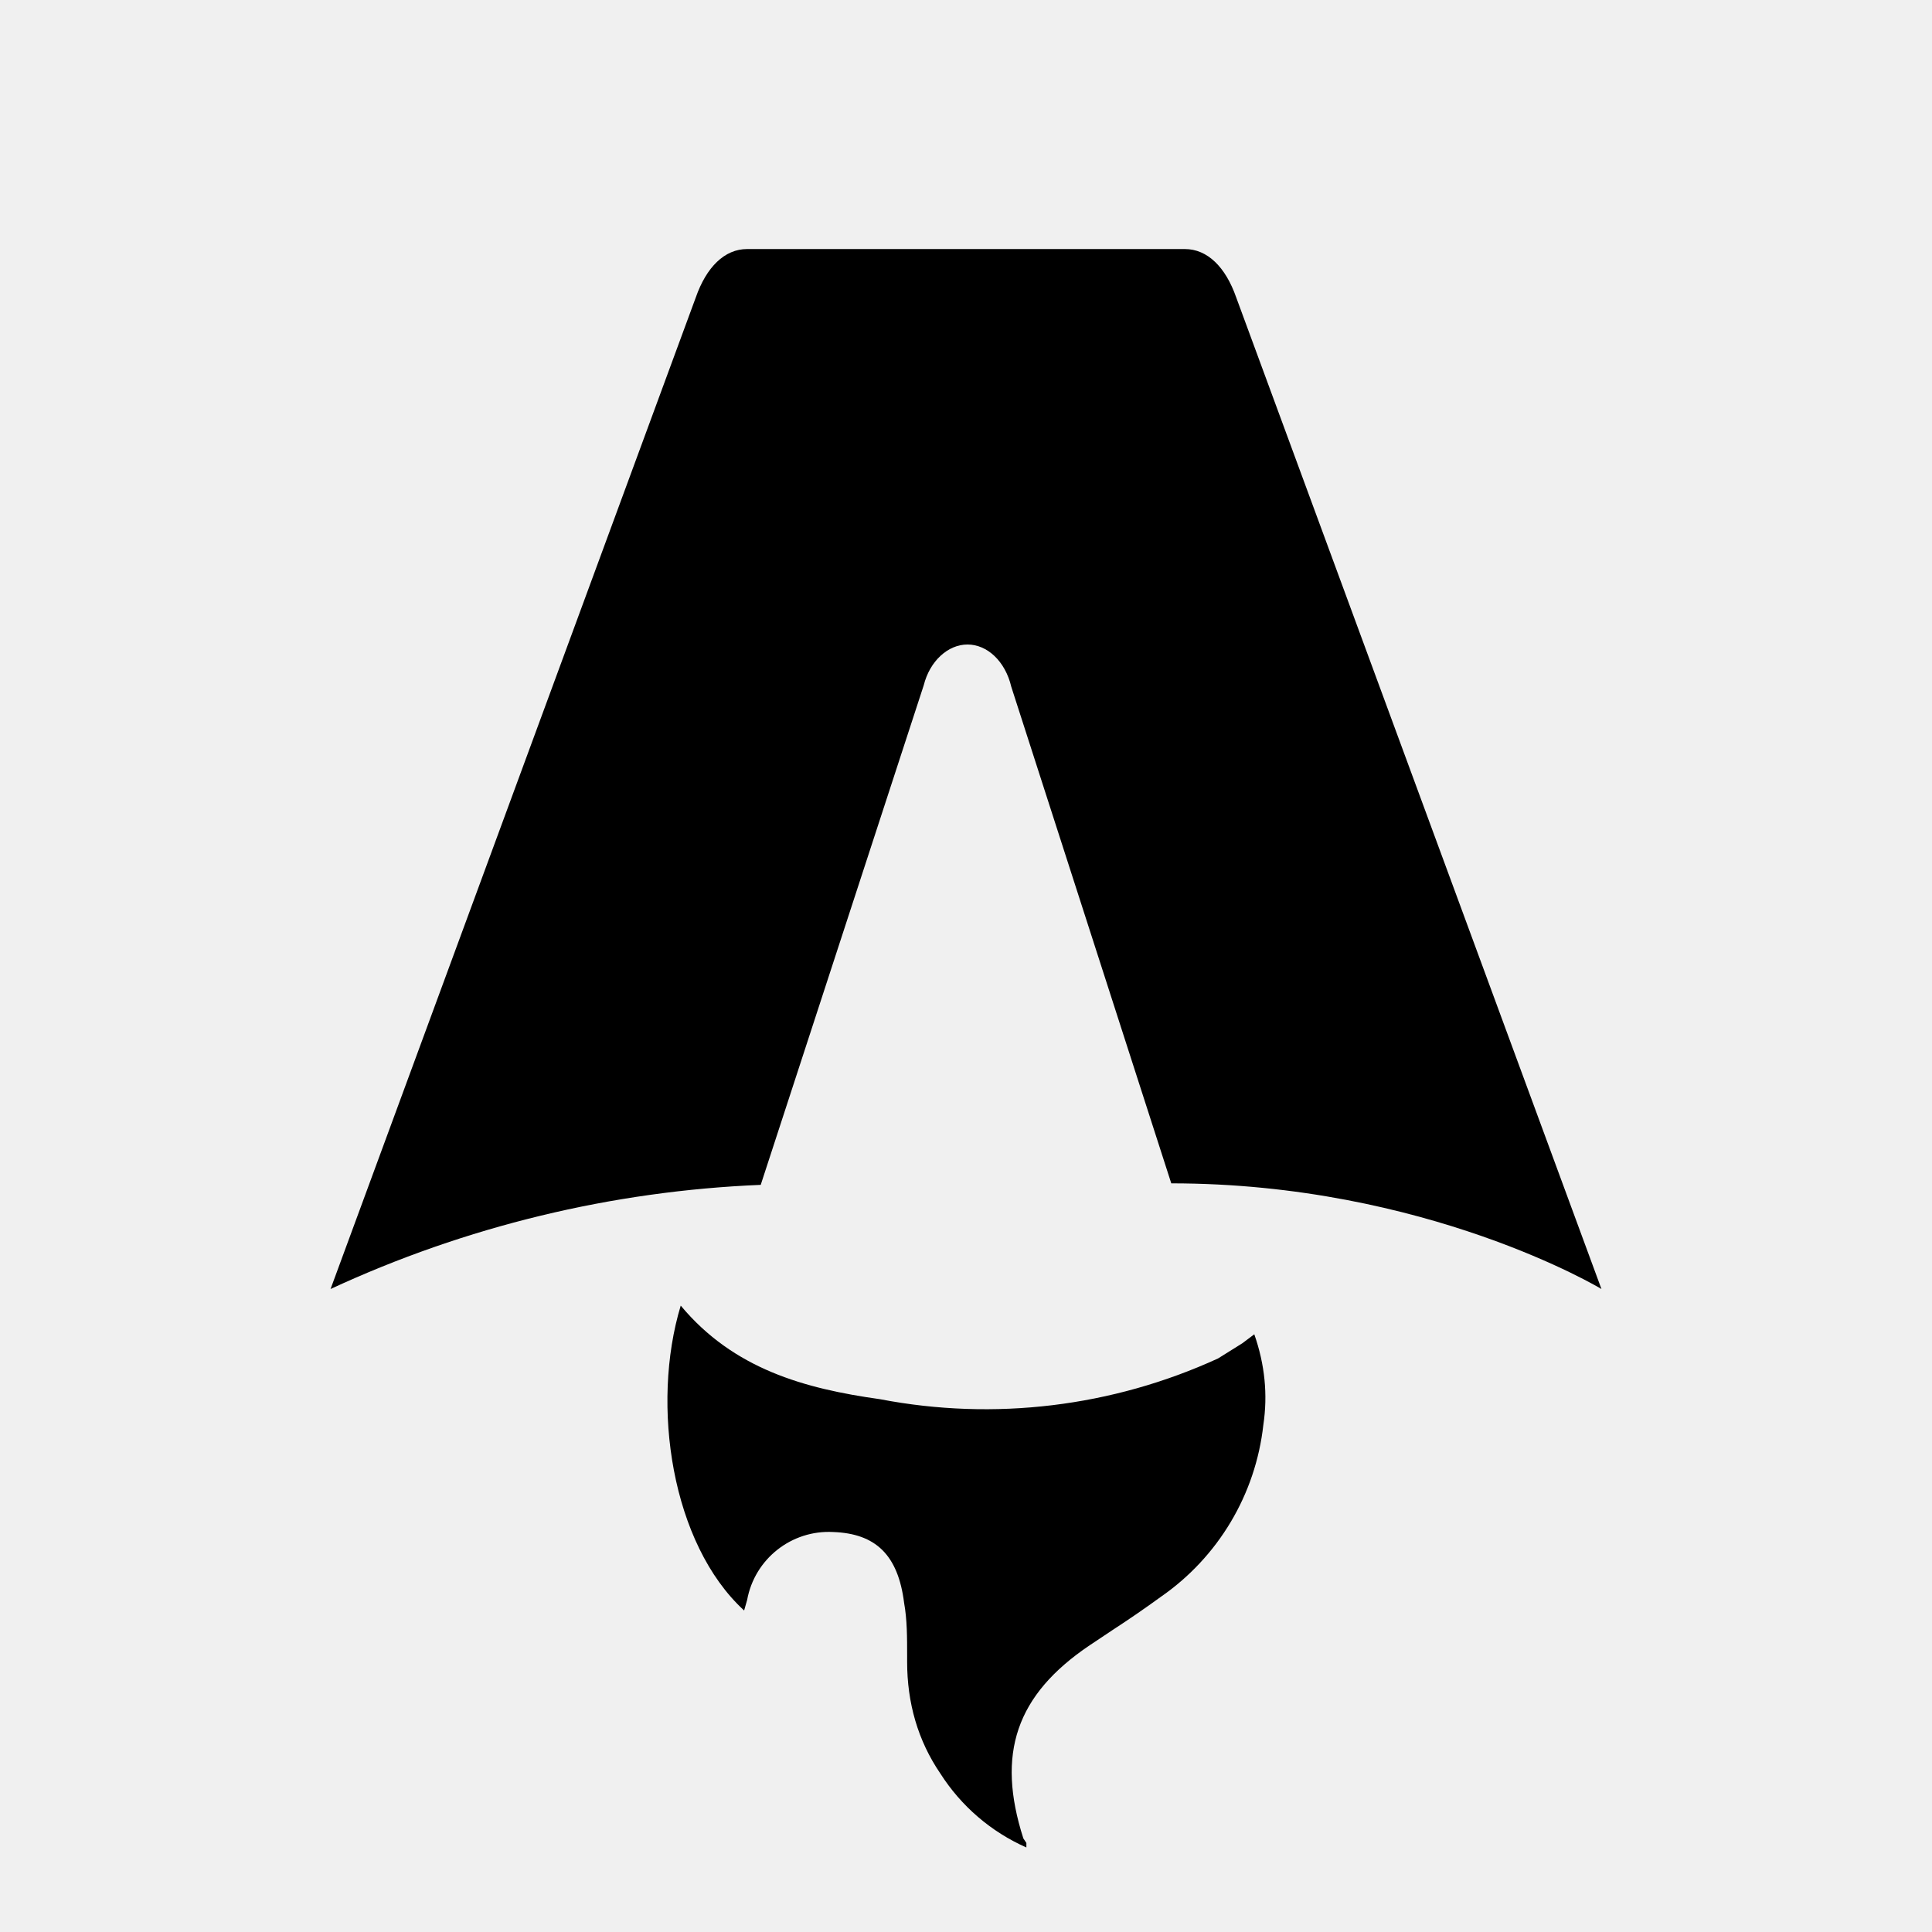
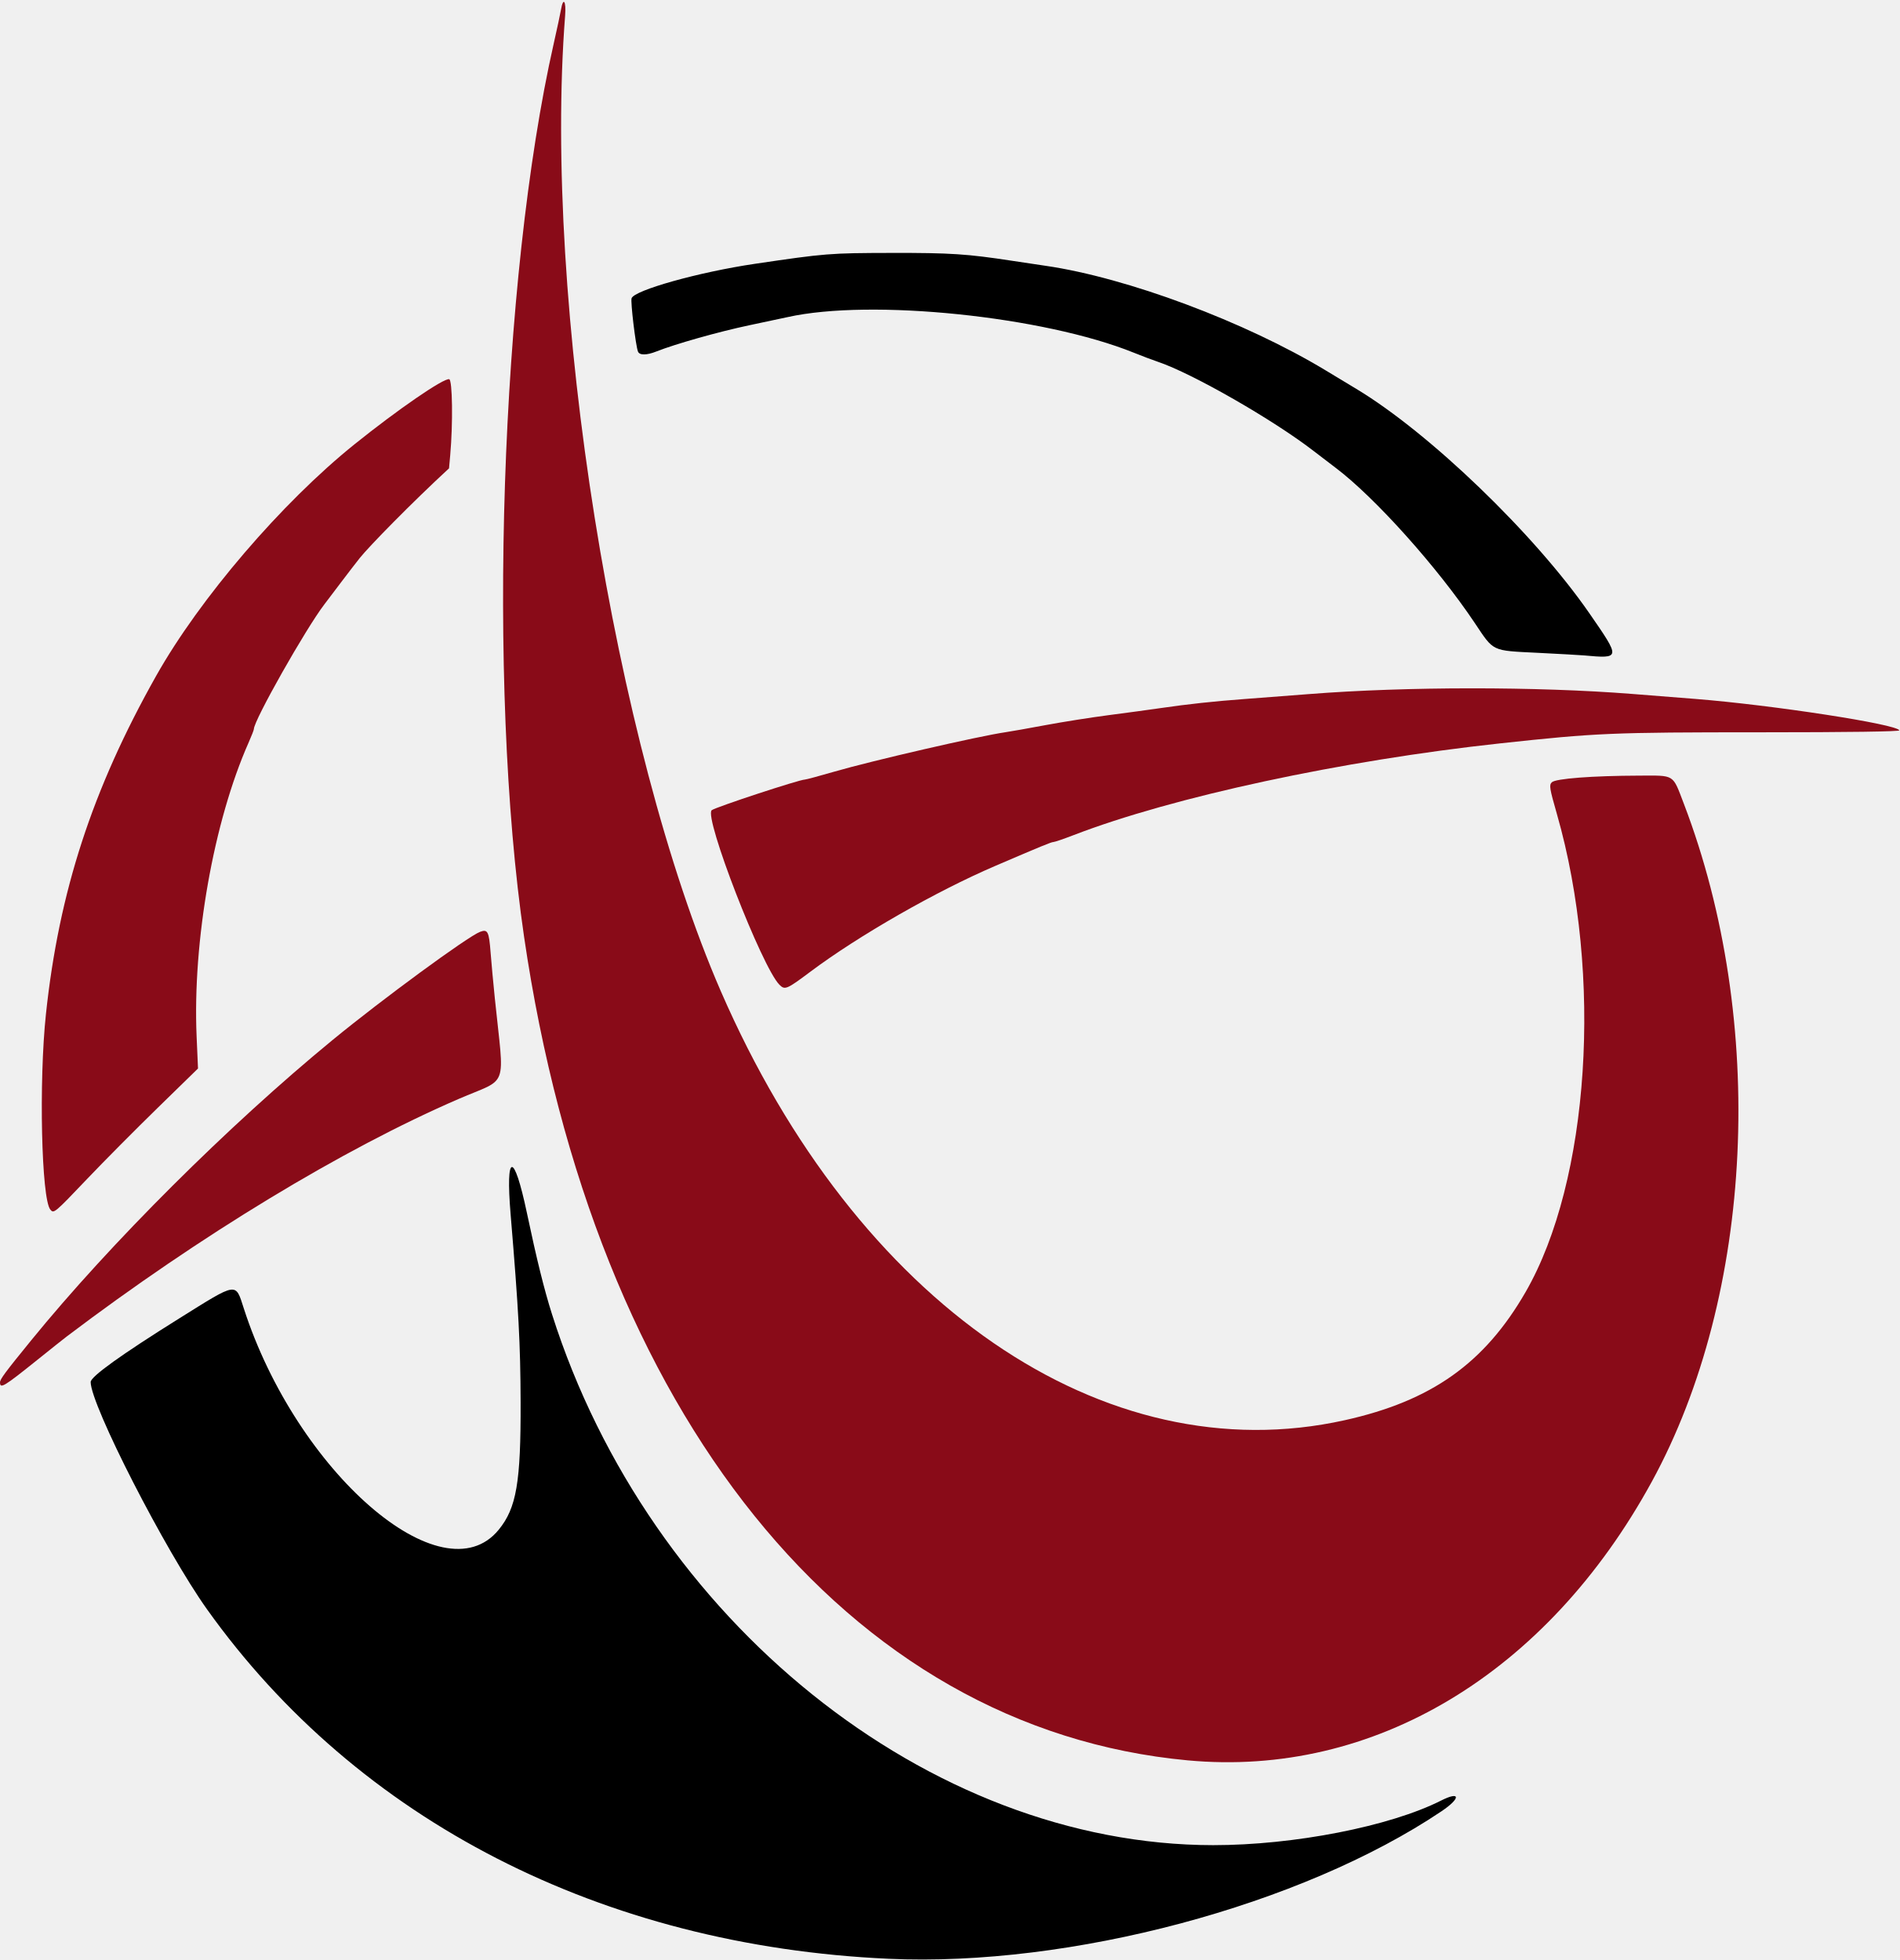
- <svg xmlns="http://www.w3.org/2000/svg" fill="none" viewBox="0 0 128 128" aria-label="title">
-   <span id="title">Favicon</span>
-   <path d="M50.4 78.5a75.1 75.1 0 0 0-28.5 6.9l24.2-65.7c.7-2 1.9-3.2 3.4-3.2h29c1.5 0 2.7 1.2 3.4 3.2l24.2 65.7s-11.6-7-28.5-7L67 45.5c-.4-1.7-1.6-2.8-2.9-2.8-1.3 0-2.5 1.1-2.9 2.7L50.4 78.5Zm-1.1 28.2Zm-4.2-20.2c-2 6.6-.6 15.8 4.2 20.2a17.5 17.5 0 0 1 .2-.7 5.5 5.5 0 0 1 5.7-4.5c2.8.1 4.3 1.5 4.7 4.7.2 1.1.2 2.3.2 3.5v.4c0 2.7.7 5.2 2.2 7.4a13 13 0 0 0 5.7 4.9v-.3l-.2-.3c-1.8-5.6-.5-9.5 4.4-12.8l1.5-1a73 73 0 0 0 3.2-2.2 16 16 0 0 0 6.8-11.4c.3-2 .1-4-.6-6l-.8.6-1.6 1a37 37 0 0 1-22.4 2.7c-5-.7-9.7-2-13.2-6.2Z" />
-   <style>
- 	path {
- 		fill: #000;
- 	}
- 	@media (prefers-color-scheme: dark) {
- 		path {
- 			fill: #fff;
- 		}
- 	}
- 	</style>
+ <svg xmlns="http://www.w3.org/2000/svg" width="943" height="973" viewBox="0 0 943 973">
+   <text id="CHURCH" visibility="hidden" xml:space="preserve" x="-229.947" y="1457" font-family="Helvetica" font-size="324" fill="#9d191e">CHURCH</text>
+   <text id="SOJOURNERS" visibility="hidden" xml:space="preserve" x="-662.237" y="1175" font-family="Helvetica" font-size="324" font-weight="700" fill="#000000">SOJOURNERS</text>
+   <g id="Vectors">
+     <path id="Shape-6" fill="#000000" fill-rule="evenodd" stroke="none" d="M 441 972.39 C 298.738 965.931 177.566 903.793 102.786 798.95 C 82.078 769.917 45 697.493 45 686.077 C 45 683.386 60.206 672.464 89 654.471 C 118.148 636.258 116.787 636.47 120.993 649.5 C 147.228 730.772 219.605 793.629 247.535 759.398 C 256.35 748.594 258.531 735.868 258.399 696 C 258.304 667.165 257.416 650.498 253.434 602.803 C 250.851 571.871 255.044 571.453 261.49 602 C 266.389 625.22 270.115 640.266 273.973 652.409 C 322.306 804.556 460.95 915.909 602.155 915.99 C 642.158 916.013 689.879 906.679 715.21 893.875 C 724.947 888.954 725.115 892.675 715.45 899.169 C 645.901 945.897 531.243 976.487 441 972.39 Z" />
+     <path id="Shape-5" fill="#890b18" fill-rule="evenodd" stroke="none" d="M 0.007 686.25 C 0.013 684.672 2.501 681.317 15.478 665.384 C 54.75 617.165 113.338 558.77 165.065 516.287 C 189.806 495.967 232.17 464.894 238.273 462.591 C 242.08 461.154 242.699 462.377 243.507 472.939 C 243.867 477.648 244.805 487.8 245.592 495.5 C 250.313 541.69 252.857 534.63 227.546 545.586 C 170 570.494 99.39 613.309 33.115 663.479 C 31.677 664.568 25.168 669.743 18.651 674.979 C 1.864 688.468 -0.006 689.599 0.007 686.25 Z" />
+     <path id="Shape-4" fill="#890b18" fill-rule="evenodd" stroke="none" d="M 222.865 232.5 C 204.15 249.772 183.145 271.266 178.581 277 C 176.611 279.475 172.453 284.875 169.341 289 C 166.23 293.125 162.481 298.075 161.011 300 C 151.636 312.276 126 357.631 126 361.941 C 126 362.386 124.828 365.395 123.396 368.626 C 106.064 407.725 95.534 467.219 97.583 514.467 L 98.276 530.434 L 78.262 549.967 C 67.255 560.71 51.607 576.475 43.489 585 C 26.96 602.358 26.714 602.565 24.979 600.474 C 20.548 595.136 19.238 537 22.793 503.5 C 29.248 442.672 45.815 391.814 77.516 335.5 C 99.13 297.106 139.851 249.567 176.024 220.5 C 197.538 203.213 220.136 187.676 222.944 188.242 C 224.576 188.57 224.868 210.304 223.452 226 L 222.865 232.5 Z" />
+     <path id="Shape-3" fill="#000000" fill-rule="evenodd" stroke="none" d="M 786 325.35 C 784.075 325.178 773.796 324.603 763.158 324.073 C 740.091 322.924 741.579 323.629 731.995 309.298 C 713.437 281.548 682.374 246.894 662.898 232.213 C 659.929 229.975 655.025 226.228 652 223.886 C 632.052 208.443 591.692 185.312 574.778 179.63 C 572.182 178.757 566.782 176.719 562.778 175.101 C 517.979 156.99 432.265 148.172 390.915 157.419 C 389.587 157.716 381.027 159.537 371.894 161.465 C 356.708 164.672 335.099 170.773 325.73 174.5 C 320.932 176.409 317.373 176.414 316.643 174.513 C 315.493 171.515 312.9 149.892 313.474 148.083 C 314.744 144.08 346.971 135.062 374.596 130.979 C 409.784 125.779 411.775 125.62 442.5 125.559 C 471.733 125.501 480.053 126.046 502.5 129.487 C 507.45 130.246 514.875 131.357 519 131.956 C 559.34 137.812 618.092 159.76 657.966 183.869 C 663.76 187.372 670.608 191.506 673.185 193.055 C 709.404 214.828 761.64 265.113 788.772 304.325 C 804.474 327.017 804.475 327.005 786 325.35 Z" />
+     <path id="Shape-2" fill="#890b18" fill-rule="evenodd" stroke="none" d="M 386.867 488.867 C 378.205 480.205 349.236 405.53 353.25 402.212 C 355.046 400.727 396.883 386.963 399.5 386.996 C 400.05 387.003 406.575 385.248 414 383.095 C 432.977 377.593 485.925 365.39 499 363.505 C 501.475 363.148 510.475 361.553 519 359.96 C 527.525 358.368 541.7 356.13 550.5 354.989 C 559.3 353.847 570.775 352.287 576 351.523 C 589.469 349.553 602.483 348.145 617.5 347.031 C 624.65 346.501 639.275 345.38 650 344.54 C 697.977 340.784 762.739 340.76 810 344.481 C 820.175 345.283 834.35 346.403 841.5 346.971 C 879.885 350.021 941.681 359.542 942.687 362.561 C 942.891 363.174 917.779 363.528 873.754 363.533 C 799.636 363.54 792.522 363.843 744.583 369.03 C 665.948 377.537 582.067 395.59 532.743 414.621 C 527.927 416.479 523.48 418 522.862 418 C 521.824 418 516.903 420.021 494 429.851 C 464.458 442.532 426.224 464.417 402.211 482.392 C 390.437 491.206 389.571 491.571 386.867 488.867 Z" />
+     <path id="Shape" fill="#890b18" fill-rule="evenodd" stroke="none" d="M 589.5 873.893 C 420.489 858.173 294.841 702.201 260.107 465 C 241.69 339.233 248.369 138.428 274.859 21.5 C 276.478 14.35 278.093 6.812 278.447 4.75 C 279.554 -1.7 281.053 0.502 280.489 7.75 C 269.528 148.701 304.892 370.384 357.739 492 C 425.168 647.175 547.949 731.609 667.5 705.017 C 710.48 695.456 736.827 676.77 757.208 641.392 C 788.973 586.251 795.671 484.153 772.768 404.2 C 769.074 391.305 768.824 389.748 770.216 388.355 C 772.064 386.508 790.371 385.11 813.595 385.043 C 831.487 384.992 830.042 384.082 835.748 399 C 877.032 506.94 870.63 642.58 819.866 735.5 C 767.79 830.822 681.805 882.478 589.5 873.893 Z" />
+   </g>
</svg>
